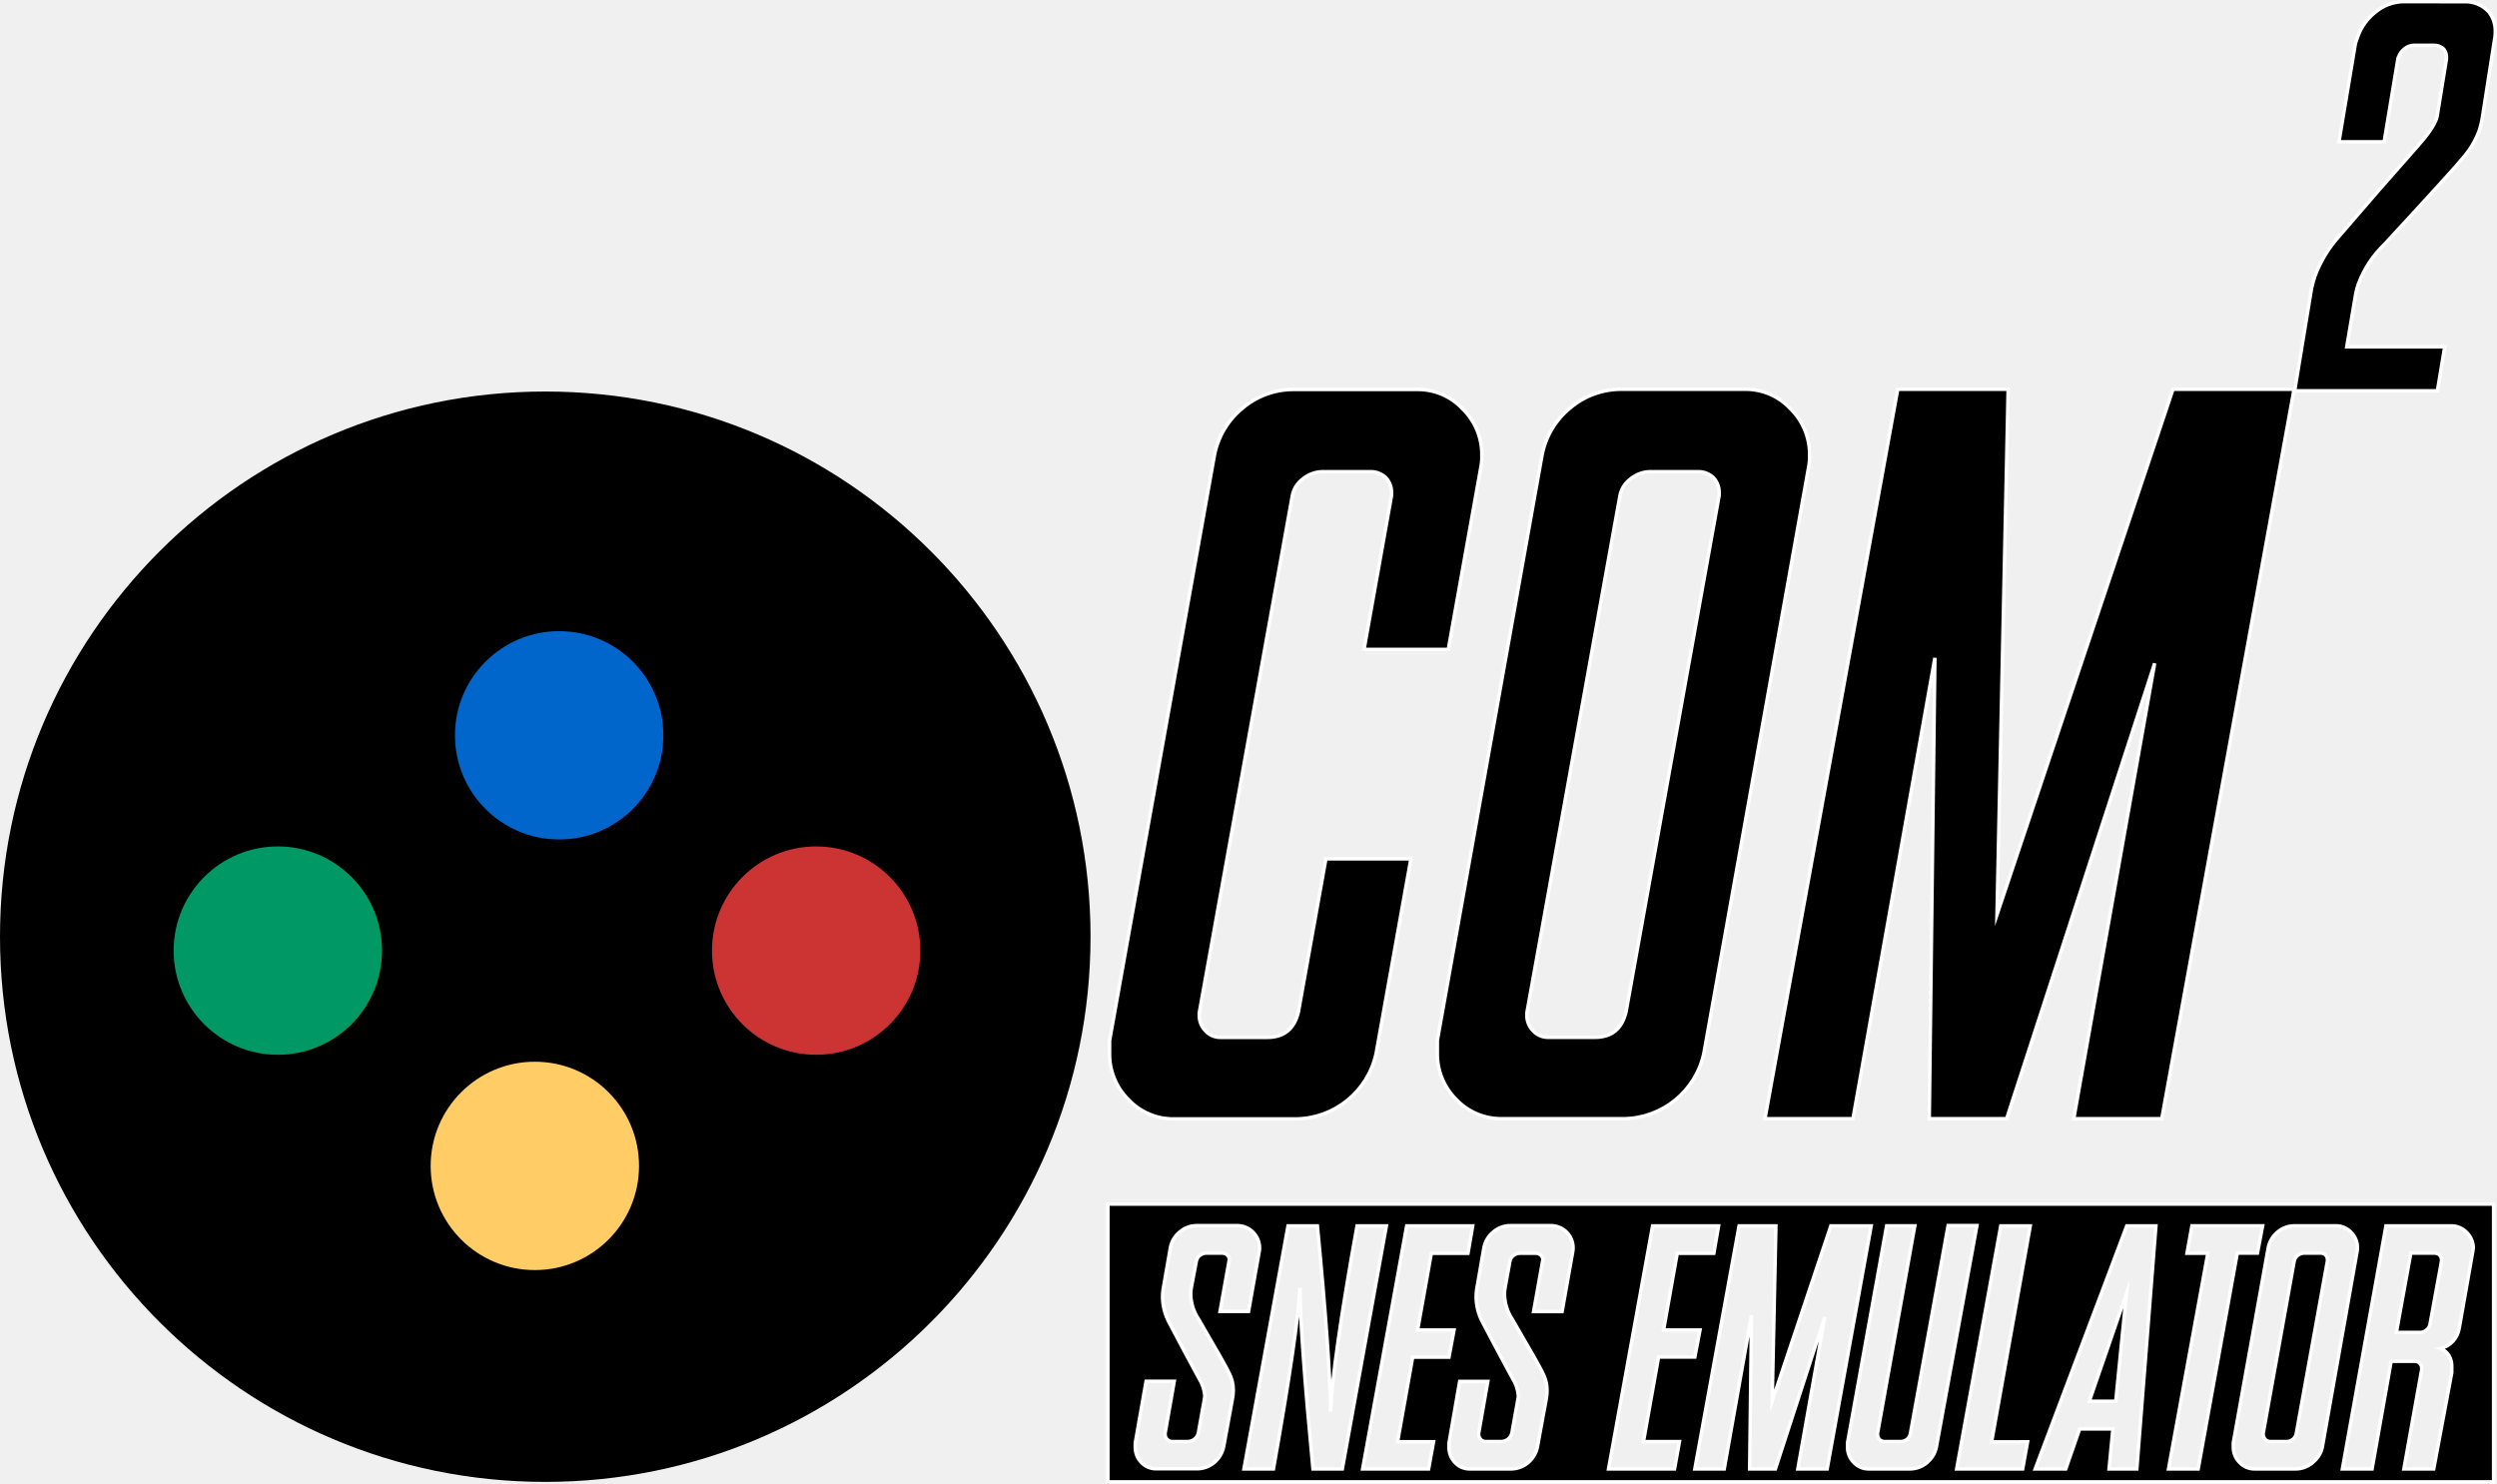
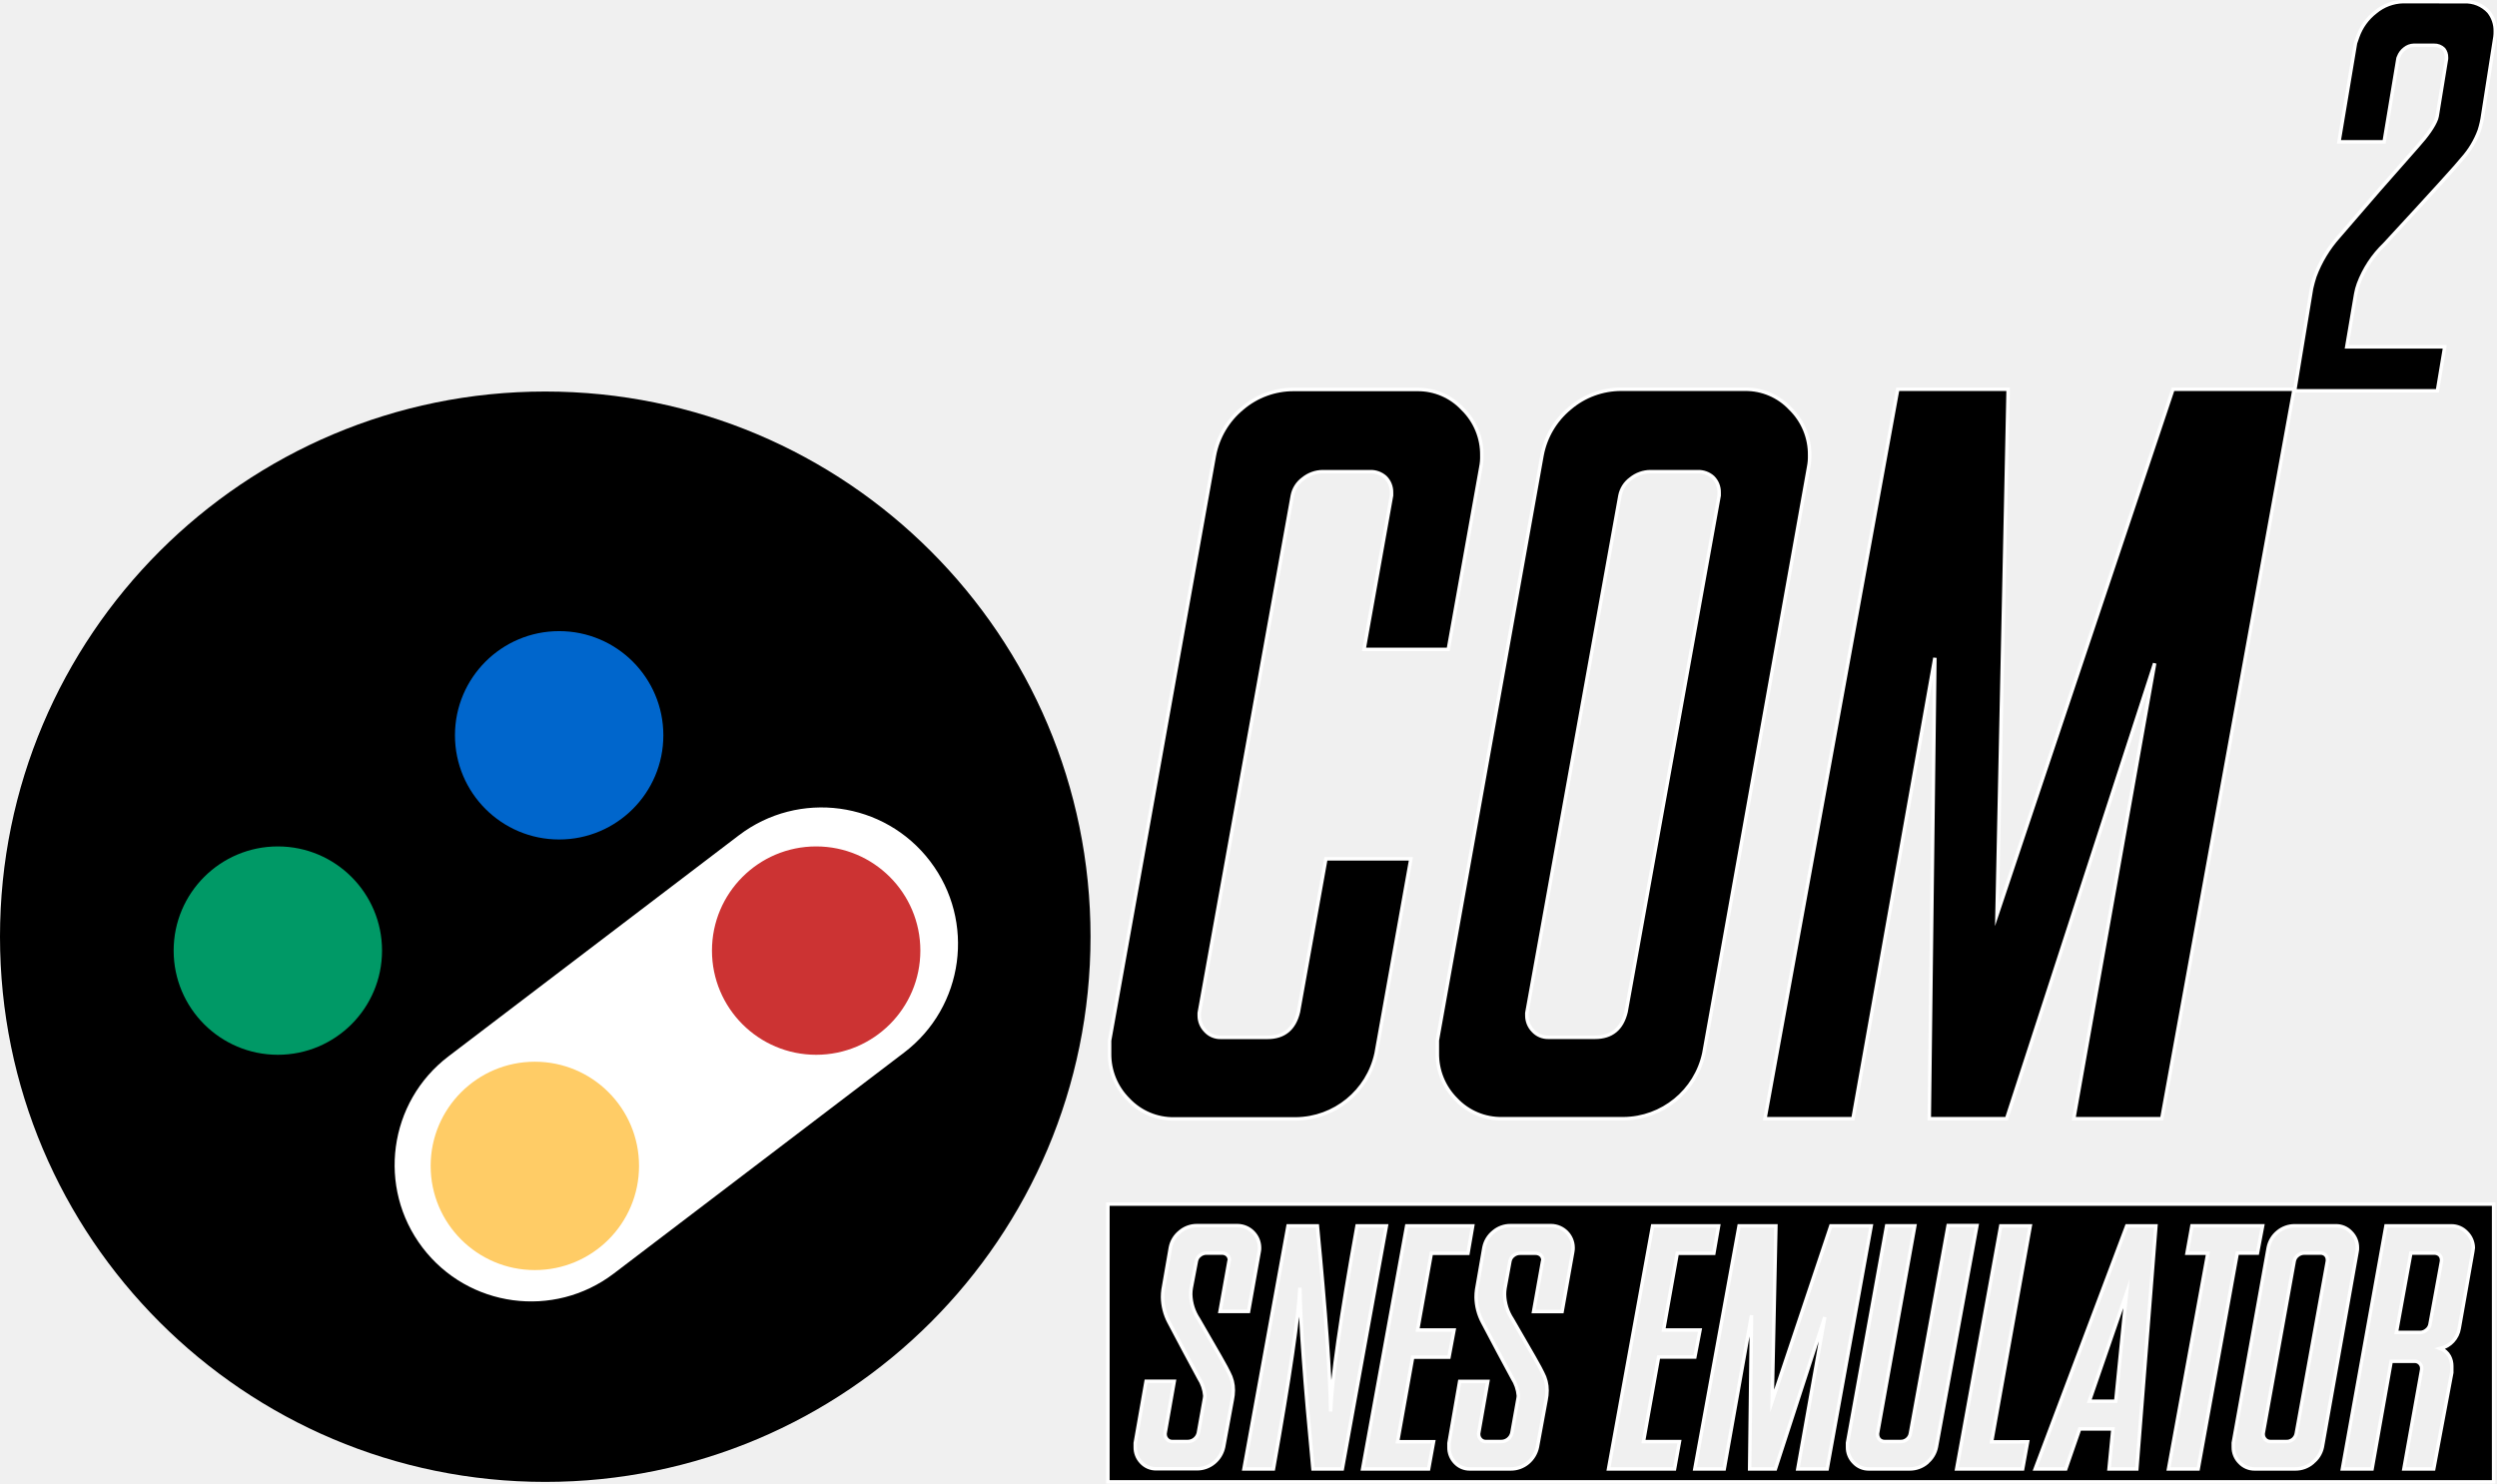
<svg xmlns="http://www.w3.org/2000/svg" viewBox="0 0 718.97 427.25">
  <defs>
    <style>.cls-1{stroke:#fff;stroke-miterlimit:10;}.cls-2{fill:#fff;}.cls-3{fill:#06c;}.cls-4{fill:#096;}.cls-5{fill:#c33;}.cls-6{fill:#fc6;}</style>
  </defs>
  <g id="Calque_2" data-name="Calque 2">
    <g id="Calque_2-2" data-name="Calque 2">
      <path class="cls-1" d="M400.67,166.69v-.88a6,6,0,0,0-1.76-4.39,6.26,6.26,0,0,0-4.39-1.61H380.89a9.1,9.1,0,0,0-5.71,2.05,7.82,7.82,0,0,0-3.07,4.83l-26.81,149v.73a6.23,6.23,0,0,0,1.76,4.39,5.72,5.72,0,0,0,4.39,1.91h13.48q7.17,0,8.93-7.33l7.91-44.09h24.47l-10,56a23.89,23.89,0,0,1-23.15,18.9h-35a17.7,17.7,0,0,1-13.18-5.57,18.4,18.4,0,0,1-5.42-13.33v-3.66l30.17-168.46a23.15,23.15,0,0,1,8.06-13.62,22.69,22.69,0,0,1,14.79-5.42h35.6a17.55,17.55,0,0,1,13,5.56,18.38,18.38,0,0,1,5.56,13.48,14.48,14.48,0,0,1-.29,3.37l-9.37,52.44H392.76Z" transform="translate(0 -23.98)" />
      <path class="cls-1" d="M502.48,136.08a17.53,17.53,0,0,1,13,5.56,18.39,18.39,0,0,1,5.57,13.48,15.06,15.06,0,0,1-.29,3.37L490.61,327.24a23.87,23.87,0,0,1-23.14,18.9h-35a17.73,17.73,0,0,1-13.19-5.57,18.44,18.44,0,0,1-5.42-13.33v-3.66L444,155.12a23.1,23.1,0,0,1,8.06-13.62,22.69,22.69,0,0,1,14.79-5.42ZM439.63,316.4a6.27,6.27,0,0,0,1.76,4.39,5.74,5.74,0,0,0,4.4,1.91h13.47q7.19,0,8.94-7.33L495,166.69v-.88a6,6,0,0,0-1.76-4.39,6.28,6.28,0,0,0-4.4-1.61H475.23a9.1,9.1,0,0,0-5.71,2.05,7.88,7.88,0,0,0-3.08,4.83l-26.81,149Z" transform="translate(0 -23.98)" />
      <path class="cls-1" d="M557.12,213.42,533.53,346.14H508.19l38.23-210.06h31.79L575,287.4l50.68-151.32h34.86L622.45,346.14H597.11L620.4,215,577.77,346.14H555.5Z" transform="translate(0 -23.98)" />
      <path class="cls-1" d="M709.48,24.48a9,9,0,0,1,7.11,2.9A8.7,8.7,0,0,1,718.47,33c0,.52,0,1-.08,1.56l-3.51,22.5a26.42,26.42,0,0,1-1,4.46A25.26,25.26,0,0,1,709,69.64q-2,2.58-22.43,24.69a30.71,30.71,0,0,0-7.5,11.4,16.71,16.71,0,0,0-.78,2.9l-2.58,15.23h28.21l-2.11,12.66h-41.1L665.58,107c.26-1.14.57-2.29.94-3.43a36.06,36.06,0,0,1,7-11.57L685,78.7q9-10.23,11-12.5,4.37-4.85,5.54-8a8.88,8.88,0,0,0,.32-1.49l2.57-15.78v-.47a3.75,3.75,0,0,0-.78-2.34,3.8,3.8,0,0,0-2.81-1.1H695a4.34,4.34,0,0,0-2.65,1,5.25,5.25,0,0,0-1.72,2.34l-.16.39-4,24.07h-13l4.76-28.44.63-1.8A15.46,15.46,0,0,1,684,27.45a12.82,12.82,0,0,1,8-3Z" transform="translate(0 -23.98)" />
      <path class="cls-1" d="M668,384.84H663.5a3,3,0,0,0-1.91.68,2.62,2.62,0,0,0-1,1.61l-8.94,49.66V437a2.1,2.1,0,0,0,.59,1.47,1.92,1.92,0,0,0,1.46.63h4.5a2.81,2.81,0,0,0,3-2.44l8.94-49.56v-.29a2,2,0,0,0-.59-1.47A2.1,2.1,0,0,0,668,384.84Z" transform="translate(0 -23.98)" />
      <path class="cls-1" d="M700.9,384.84h-6.74L690,407.69h6.79a2.83,2.83,0,0,0,1.9-.73,2.64,2.64,0,0,0,1-1.71L703,387.13v-.29a2,2,0,0,0-.59-1.47A2.28,2.28,0,0,0,700.9,384.84Z" transform="translate(0 -23.98)" />
      <polygon class="cls-1" points="609.2 403.53 612.28 372.52 601.58 403.53 609.2 403.53" />
      <path class="cls-1" d="M319,370.73v80H718v-80Zm35.81,56.39-2.49,13.53a8,8,0,0,1-2.69,4.49,7.71,7.71,0,0,1-5,1.81H332.93a5.73,5.73,0,0,1-4.34-1.86,6.22,6.22,0,0,1-1.71-4.44v-1.13L330,421.75h8.11l-2.64,15V437a2.1,2.1,0,0,0,.59,1.47,1.86,1.86,0,0,0,1.41.63h4.5a3.09,3.09,0,0,0,1.95-.68,3.17,3.17,0,0,0,1.12-1.76l1.76-9.86a4.57,4.57,0,0,0,.1-.93,10.91,10.91,0,0,0-1.71-5c-.52-.94-1.92-3.55-4.2-7.81l-4.4-8.3a16,16,0,0,1-1.85-7.23,15.65,15.65,0,0,1,.15-2.15l2.1-12.11a7.63,7.63,0,0,1,2.73-4.54,7.46,7.46,0,0,1,4.93-1.8h11.72a6.42,6.42,0,0,1,6.3,6.34,4.68,4.68,0,0,1-.1,1.13l-3.07,17.23h-8.21l2.59-14.5a.48.48,0,0,0,.1-.29,2,2,0,0,0-.64-1.47,2.22,2.22,0,0,0-1.46-.53h-4.49a2.89,2.89,0,0,0-1.91.68,2.62,2.62,0,0,0-1,1.61L343,394.9a10.58,10.58,0,0,0-.15,1.8,13.42,13.42,0,0,0,2.25,7.13q8.06,13.82,8.74,15.43a10.46,10.46,0,0,1,1.27,5.08A14,14,0,0,1,354.81,427.12ZM378.05,447q-3.62-37.76-3.76-52.2-.5,12.11-7.62,52.2h-8.49l12.69-70h8.45q3.66,37.89,3.81,53.46.48-13.77,7.61-53.46h8.45L386.5,447Zm33.3,0h-19l12.69-70h19l-1.36,7.91H412.13L408.18,407h10.49l-1.46,7.81H406.76l-4.35,24.36h10.36Zm41.5-62.55-3.07,17.23h-8.21l2.59-14.5a.48.48,0,0,0,.1-.29,2,2,0,0,0-.63-1.47,2.27,2.27,0,0,0-1.47-.53h-4.49a2.9,2.9,0,0,0-1.91.68,2.62,2.62,0,0,0-1,1.61l-1.42,7.77a10.59,10.59,0,0,0-.14,1.8,13.41,13.41,0,0,0,2.24,7.13q8.06,13.82,8.74,15.43a10.46,10.46,0,0,1,1.27,5.08,14,14,0,0,1-.29,2.78l-2.49,13.53a8,8,0,0,1-2.69,4.49,7.71,7.71,0,0,1-5,1.81H423.26a5.73,5.73,0,0,1-4.34-1.86,6.22,6.22,0,0,1-1.71-4.44v-1.13l3.08-17.77h8.1l-2.64,15V437a2.1,2.1,0,0,0,.59,1.47,1.86,1.86,0,0,0,1.42.63h4.49a3.07,3.07,0,0,0,1.95-.68,3.17,3.17,0,0,0,1.12-1.76l1.76-9.86a4,4,0,0,0,.1-.93,10.91,10.91,0,0,0-1.71-5c-.52-.94-1.92-3.55-4.2-7.81q-3.81-7.19-4.39-8.3a15.87,15.87,0,0,1-1.86-7.23,15.65,15.65,0,0,1,.15-2.15l2.1-12.11a7.68,7.68,0,0,1,2.73-4.54,7.46,7.46,0,0,1,4.93-1.8h11.72a6.4,6.4,0,0,1,6.3,6.34A4.68,4.68,0,0,1,452.85,384.4ZM482.15,447h-19l12.69-70h19l-1.37,7.91H482.93L479,407h10.49L488,414.77H477.56l-4.35,24.36h10.36Zm35.5,0,7.76-43.71L511.2,447h-7.42l.54-44.24L496.46,447H488l12.74-70h10.6l-1.07,50.44,16.89-50.44h11.62L526.1,447Zm37.21-1.81a7.75,7.75,0,0,1-5,1.81H538.06a5.8,5.8,0,0,1-4.3-1.86,6.16,6.16,0,0,1-1.8-4.44v-1.22l11.27-62.5h8.11L540.6,436.79V437a2.23,2.23,0,0,0,.53,1.47,2,2,0,0,0,1.47.63h4.49a2.82,2.82,0,0,0,3-2.44l10.84-59.76h8.3l-11.67,63.72A7.69,7.69,0,0,1,554.86,445.14Zm28.95-6L582.39,447h-19l12.7-70h8.49l-11.13,62.2ZM615.26,447h-8l1.12-11.53h-9.57l-4,11.53H586l26.37-70h8.39Zm9.13,0,11.32-62.11h-6l1.42-7.91h20.36L650,384.84h-5.81L632.93,447Zm41.5-1.81a7.64,7.64,0,0,1-5,1.81H649.24a5.87,5.87,0,0,1-4.39-1.86,6.13,6.13,0,0,1-1.81-4.44v-1.22l10.06-56.16a7.75,7.75,0,0,1,2.68-4.54,7.59,7.59,0,0,1,4.93-1.8h11.87a5.89,5.89,0,0,1,4.35,1.85,6.15,6.15,0,0,1,1.85,4.49,4.68,4.68,0,0,1-.1,1.13l-10,56.25A7.58,7.58,0,0,1,665.89,445.14ZM712,384.4l-3.9,22.07a7.16,7.16,0,0,1-5.42,5.86,4.75,4.75,0,0,1,2.59,2.24,6,6,0,0,1,.68,2.83,6.57,6.57,0,0,1,0,.74,10.18,10.18,0,0,1,0,1.12L700.75,447h-8.59l5.13-28.67V418a2,2,0,0,0-.59-1.42,1.92,1.92,0,0,0-1.41-.58H688.5L683,447h-8.55l12.55-70h18.8a6,6,0,0,1,4.4,1.85,6.37,6.37,0,0,1,1.95,4.45A8.45,8.45,0,0,1,712,384.4Z" transform="translate(0 -23.98)" />
      <circle cx="157" cy="269.75" r="157" />
      <rect class="cls-2" x="81.42" y="173.78" _width="78.6" _height="183.69" rx="39.3" transform="translate(258.97 -15.3) rotate(52.72)" />
      <circle class="cls-3" cx="161" cy="211.75" r="30" />
      <circle class="cls-4" cx="80" cy="273.75" r="30" />
-       <rect class="cls-2" x="155.42" y="235.78" _width="78.6" _height="183.69" rx="39.3" transform="translate(337.48 -49.73) rotate(52.72)" />
+       <rect class="cls-2" x="155.42" y="235.78" width="78.6" height="183.69" rx="39.3" transform="translate(337.48 -49.73) rotate(52.72)" />
      <circle class="cls-5" cx="235" cy="273.75" r="30" />
      <circle class="cls-6" cx="154" cy="335.75" r="30" />
    </g>
  </g>
</svg>
